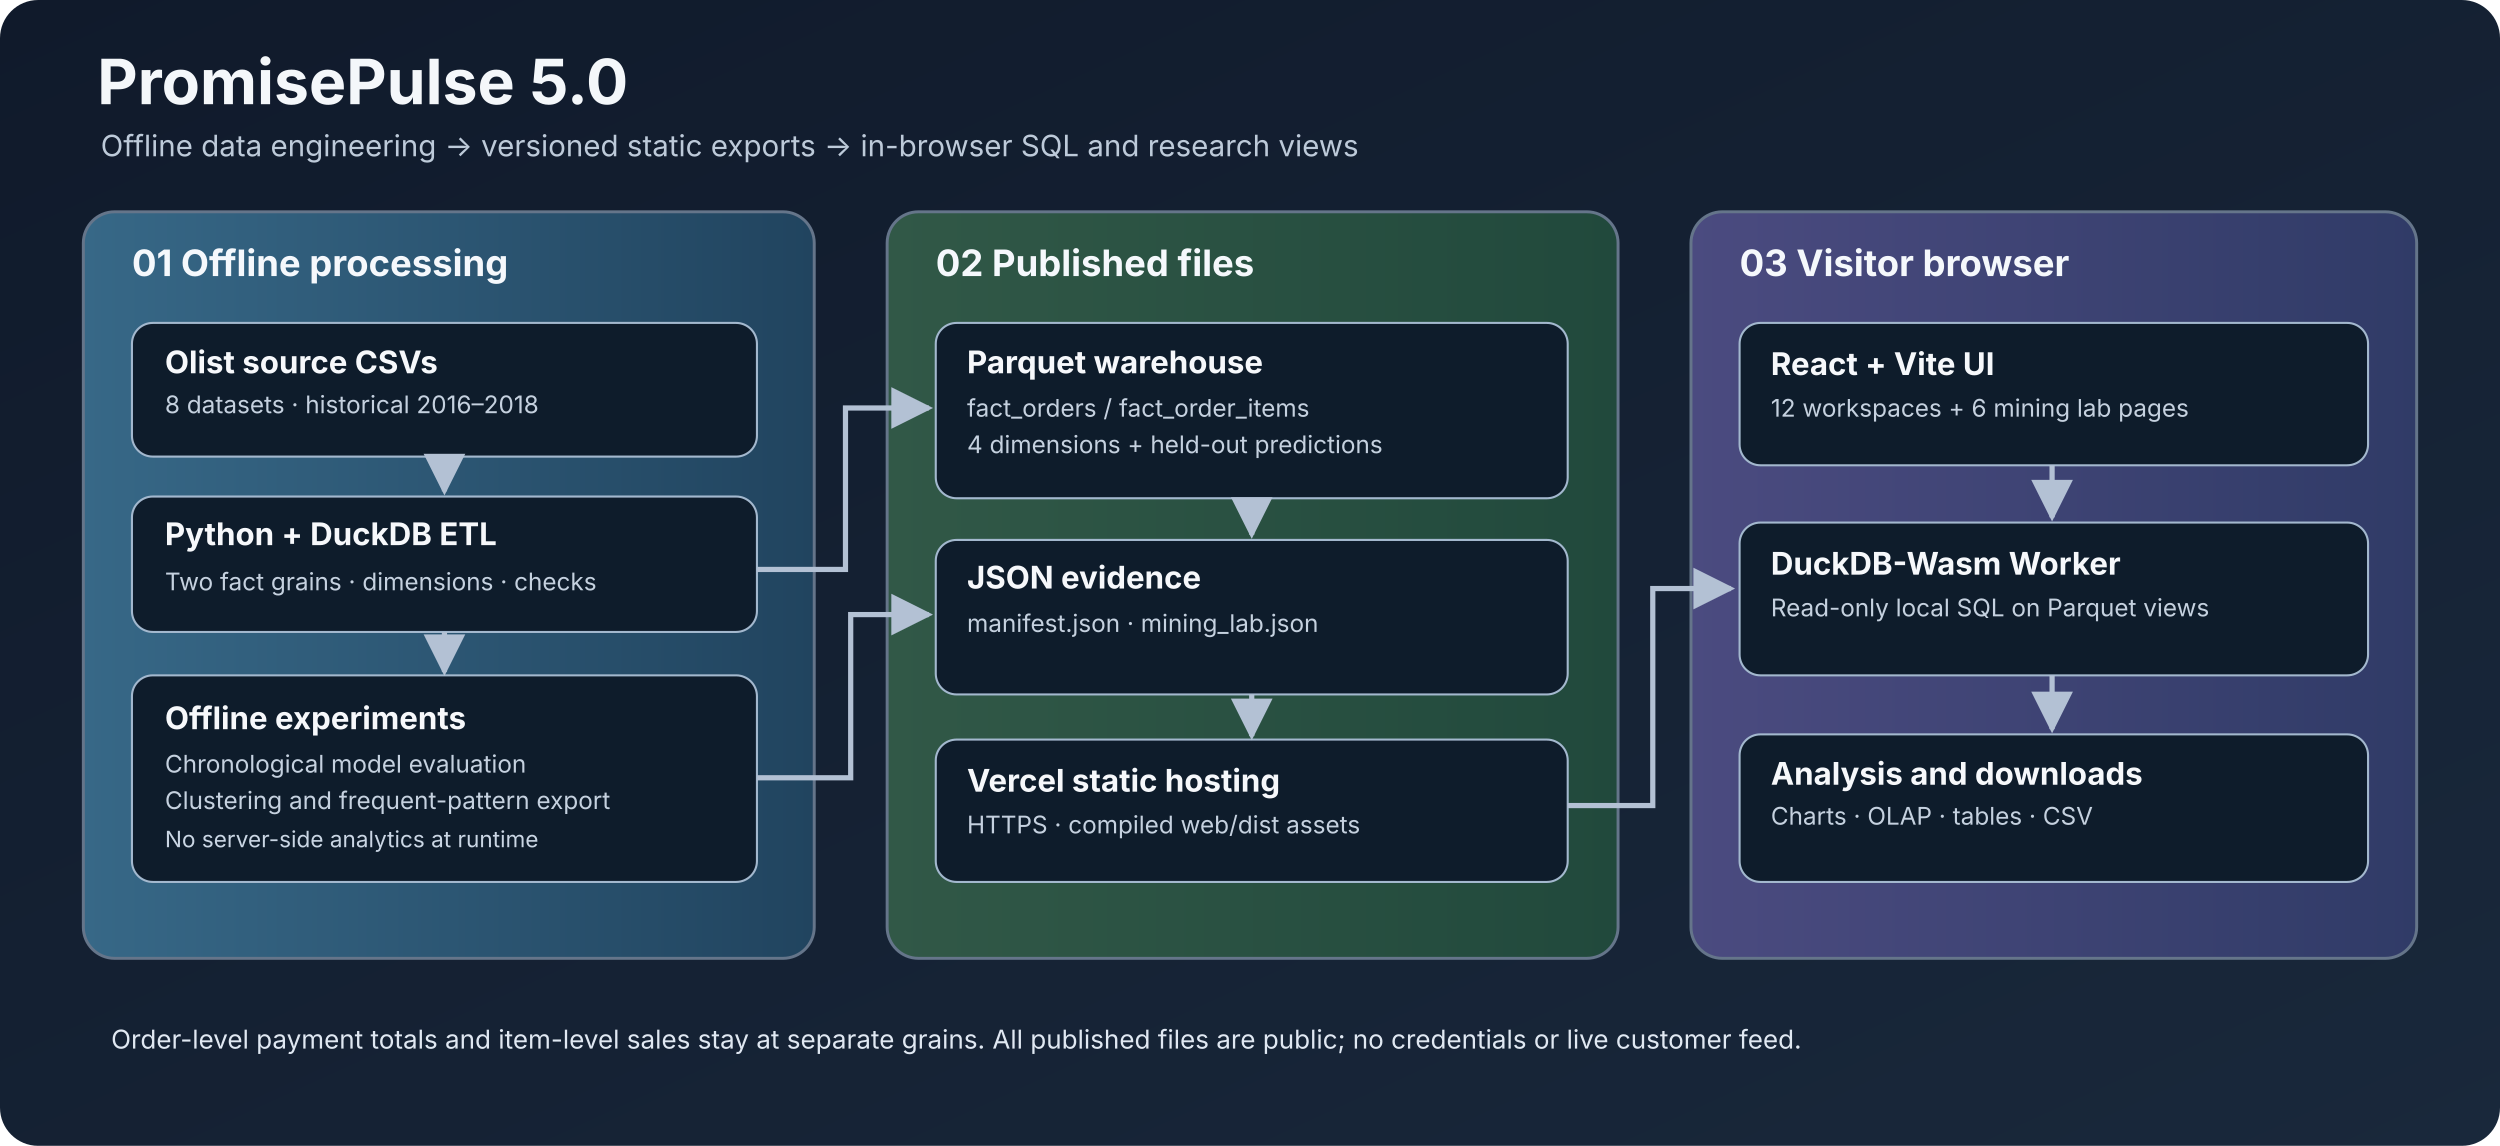
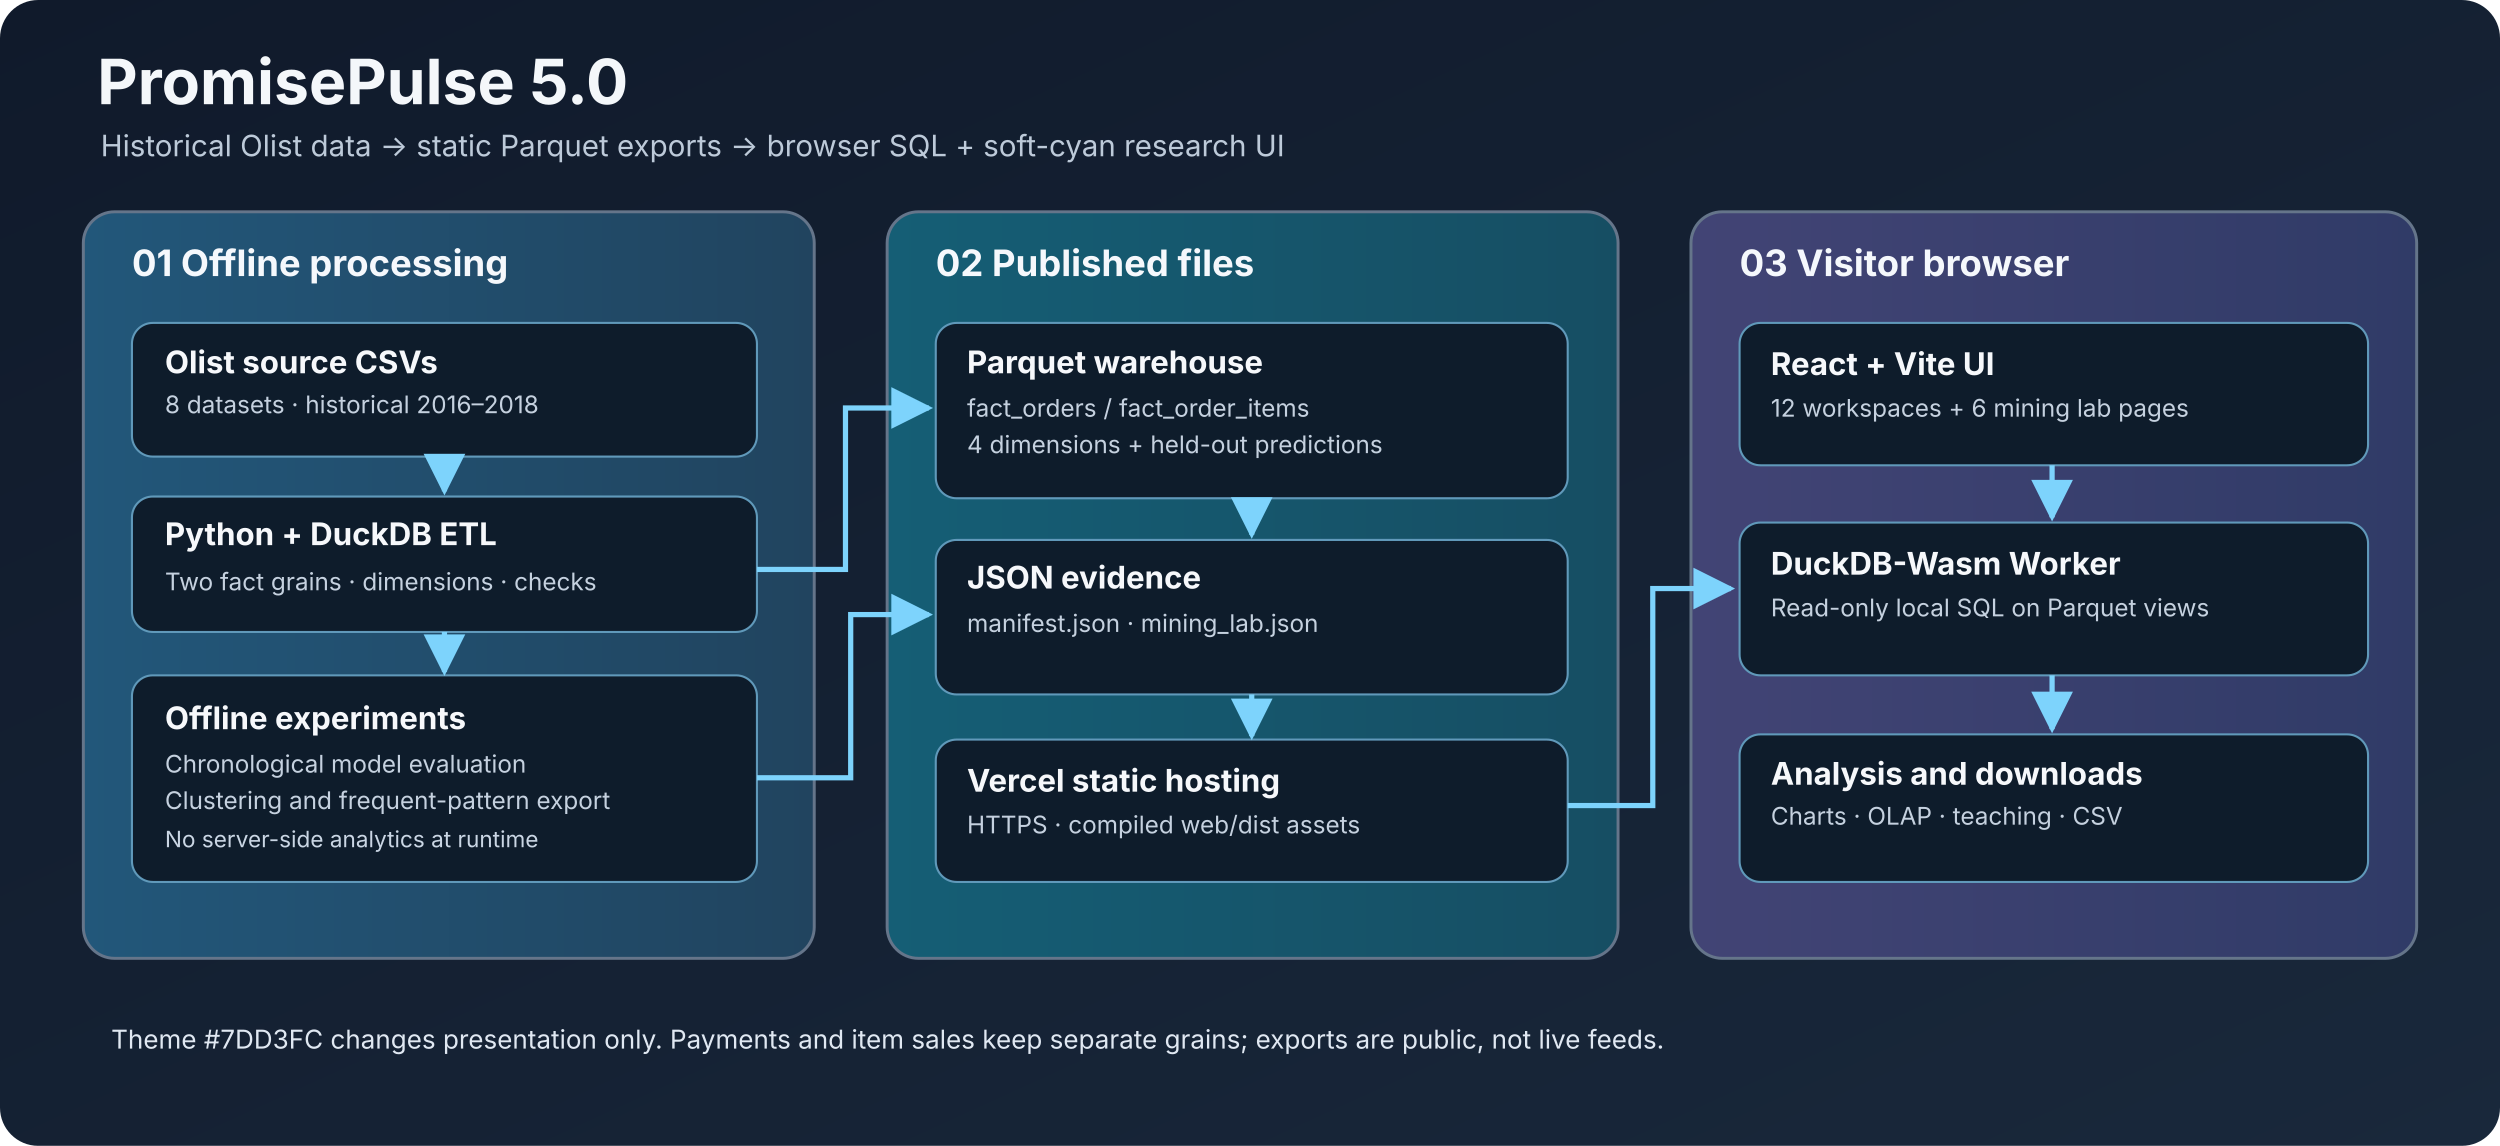
<svg xmlns="http://www.w3.org/2000/svg" width="1440" height="660" viewBox="0 0 1440 660" role="img" aria-labelledby="title desc">
  <defs>
    <linearGradient id="bg" x1="0" x2="1" y1="0" y2="1">
      <stop stop-color="#101a2b" />
      <stop offset="1" stop-color="#19283b" />
    </linearGradient>
    <linearGradient id="offline" x1="0" x2="1">
-       <stop stop-color="#376887" />
+       <stop stop-color="#22577a" />
      <stop offset="1" stop-color="#21445f" />
    </linearGradient>
    <linearGradient id="static" x1="0" x2="1">
-       <stop stop-color="#315847" />
-       <stop offset="1" stop-color="#21493c" />
+       <stop stop-color="#155e75" />
+       <stop offset="1" stop-color="#164e63" />
    </linearGradient>
    <linearGradient id="browser" x1="0" x2="1">
-       <stop stop-color="#4b4b80" />
+       <stop stop-color="#424475" />
      <stop offset="1" stop-color="#303b67" />
    </linearGradient>
    <marker id="arrow" viewBox="0 0 10 10" refX="9" refY="5" markerWidth="8" markerHeight="8" orient="auto-start-reverse">
-       <path d="M 0 0 L 10 5 L 0 10 z" fill="#b3c1d4" />
+       <path d="M 0 0 L 10 5 L 0 10 z" fill="#7DD3FC" />
    </marker>
    <style>
  text{font-family:Inter,Arial,Helvetica,sans-serif}
  .heading{fill:#f4f7fa;font-size:36px;font-weight:700}
  .subtitle{fill:#bdcad9;font-size:17px}
  .panel{stroke:#65758a;stroke-width:1.7;rx:18}
  .label{fill:#f5f8fc;font-size:21px;font-weight:700}
  .body{fill:#e0e8f2;font-size:15px}
  .micro{fill:#cad6e4;font-size:13px}
-   .node{fill:#0e1c2b;stroke:#a3b8ce;stroke-width:1.2;rx:12}
+   .node{fill:#0e1c2b;stroke:#6099ba;stroke-width:1.2;rx:12}
  .nodeTitle{fill:#f6f8fb;font-size:18px;font-weight:650}
  .nodeInfo{fill:#c5d1df;font-size:14px}
-   .arrow{fill:none;stroke:#b3c1d4;stroke-width:3;marker-end:url(#arrow)}
+   .arrow{fill:none;stroke:#7DD3FC;stroke-width:3;marker-end:url(#arrow)}
 </style>
  </defs>
  <rect x="0" y="0" width="1440" height="660" rx="22" fill="url(#bg)" />
  <text x="56" y="60" class="heading">PromisePulse 5.0</text>
-   <text x="58" y="90" class="subtitle">Offline data engineering → versioned static exports → in-browser SQL and research views</text>
+   <text x="58" y="90" class="subtitle">Historical Olist data → static Parquet exports → browser SQL + soft-cyan research UI</text>
  <rect x="48" y="122" width="421" height="430" class="panel" fill="url(#offline)" />
  <rect x="511" y="122" width="421" height="430" class="panel" fill="url(#static)" />
  <rect x="974" y="122" width="418" height="430" class="panel" fill="url(#browser)" />
  <text x="76" y="159" class="label">01  Offline processing</text>
  <text x="539" y="159" class="label">02  Published files</text>
  <text x="1002" y="159" class="label">03  Visitor browser</text>
  <rect x="76" y="186" width="360" height="77" class="node" />
  <text x="95" y="215" class="nodeTitle">Olist source CSVs</text>
  <text x="95" y="238" class="nodeInfo">8 datasets · historical 2016–2018</text>
  <rect x="76" y="286" width="360" height="78" class="node" />
  <text x="95" y="314" class="nodeTitle">Python + DuckDB ETL</text>
  <text x="95" y="340" class="nodeInfo">Two fact grains · dimensions · checks</text>
  <rect x="76" y="389" width="360" height="119" class="node" />
  <text x="95" y="420" class="nodeTitle">Offline experiments</text>
  <text x="95" y="445" class="nodeInfo">Chronological model evaluation</text>
  <text x="95" y="466" class="nodeInfo">Clustering and frequent-pattern export</text>
  <text x="95" y="488" class="micro">No server-side analytics at runtime</text>
  <path d="M256 263 V283" class="arrow" />
  <path d="M256 364 V387" class="arrow" />
  <rect x="539" y="186" width="364" height="101" class="node" />
  <text x="557" y="215" class="nodeTitle">Parquet warehouse</text>
  <text x="557" y="240" class="nodeInfo">fact_orders / fact_order_items</text>
  <text x="557" y="261" class="nodeInfo">4 dimensions + held-out predictions</text>
  <rect x="539" y="311" width="364" height="89" class="node" />
  <text x="557" y="339" class="nodeTitle">JSON evidence</text>
  <text x="557" y="364" class="nodeInfo">manifest.json · mining_lab.json</text>
  <rect x="539" y="426" width="364" height="82" class="node" />
  <text x="557" y="456" class="nodeTitle">Vercel static hosting</text>
  <text x="557" y="480" class="nodeInfo">HTTPS · compiled web/dist assets</text>
  <path d="M721 287 V308" class="arrow" />
  <path d="M721 400 V424" class="arrow" />
  <path d="M436 328 H487 V235 H535" class="arrow" />
  <path d="M436 448 H490 V354 H535" class="arrow" />
  <rect x="1002" y="186" width="362" height="82" class="node" />
  <text x="1020" y="216" class="nodeTitle">React + Vite UI</text>
  <text x="1020" y="240" class="nodeInfo">12 workspaces + 6 mining lab pages</text>
  <rect x="1002" y="301" width="362" height="88" class="node" />
  <text x="1020" y="331" class="nodeTitle">DuckDB-Wasm Worker</text>
  <text x="1020" y="355" class="nodeInfo">Read-only local SQL on Parquet views</text>
  <rect x="1002" y="423" width="362" height="85" class="node" />
  <text x="1020" y="452" class="nodeTitle">Analysis and downloads</text>
-   <text x="1020" y="475" class="nodeInfo">Charts · OLAP · tables · CSV</text>
+   <text x="1020" y="475" class="nodeInfo">Charts · OLAP · teaching · CSV</text>
  <path d="M1182 268 V298" class="arrow" />
  <path d="M1182 389 V420" class="arrow" />
  <path d="M903 464 H952 V339 H997" class="arrow" />
-   <text x="64" y="604" class="body">Order-level payment totals and item-level sales stay at separate grains. All published files are public; no credentials or live customer feed.</text>
+   <text x="64" y="604" class="body">Theme #7DD3FC changes presentation only. Payments and item sales keep separate grains; exports are public, not live feeds.</text>
</svg>
